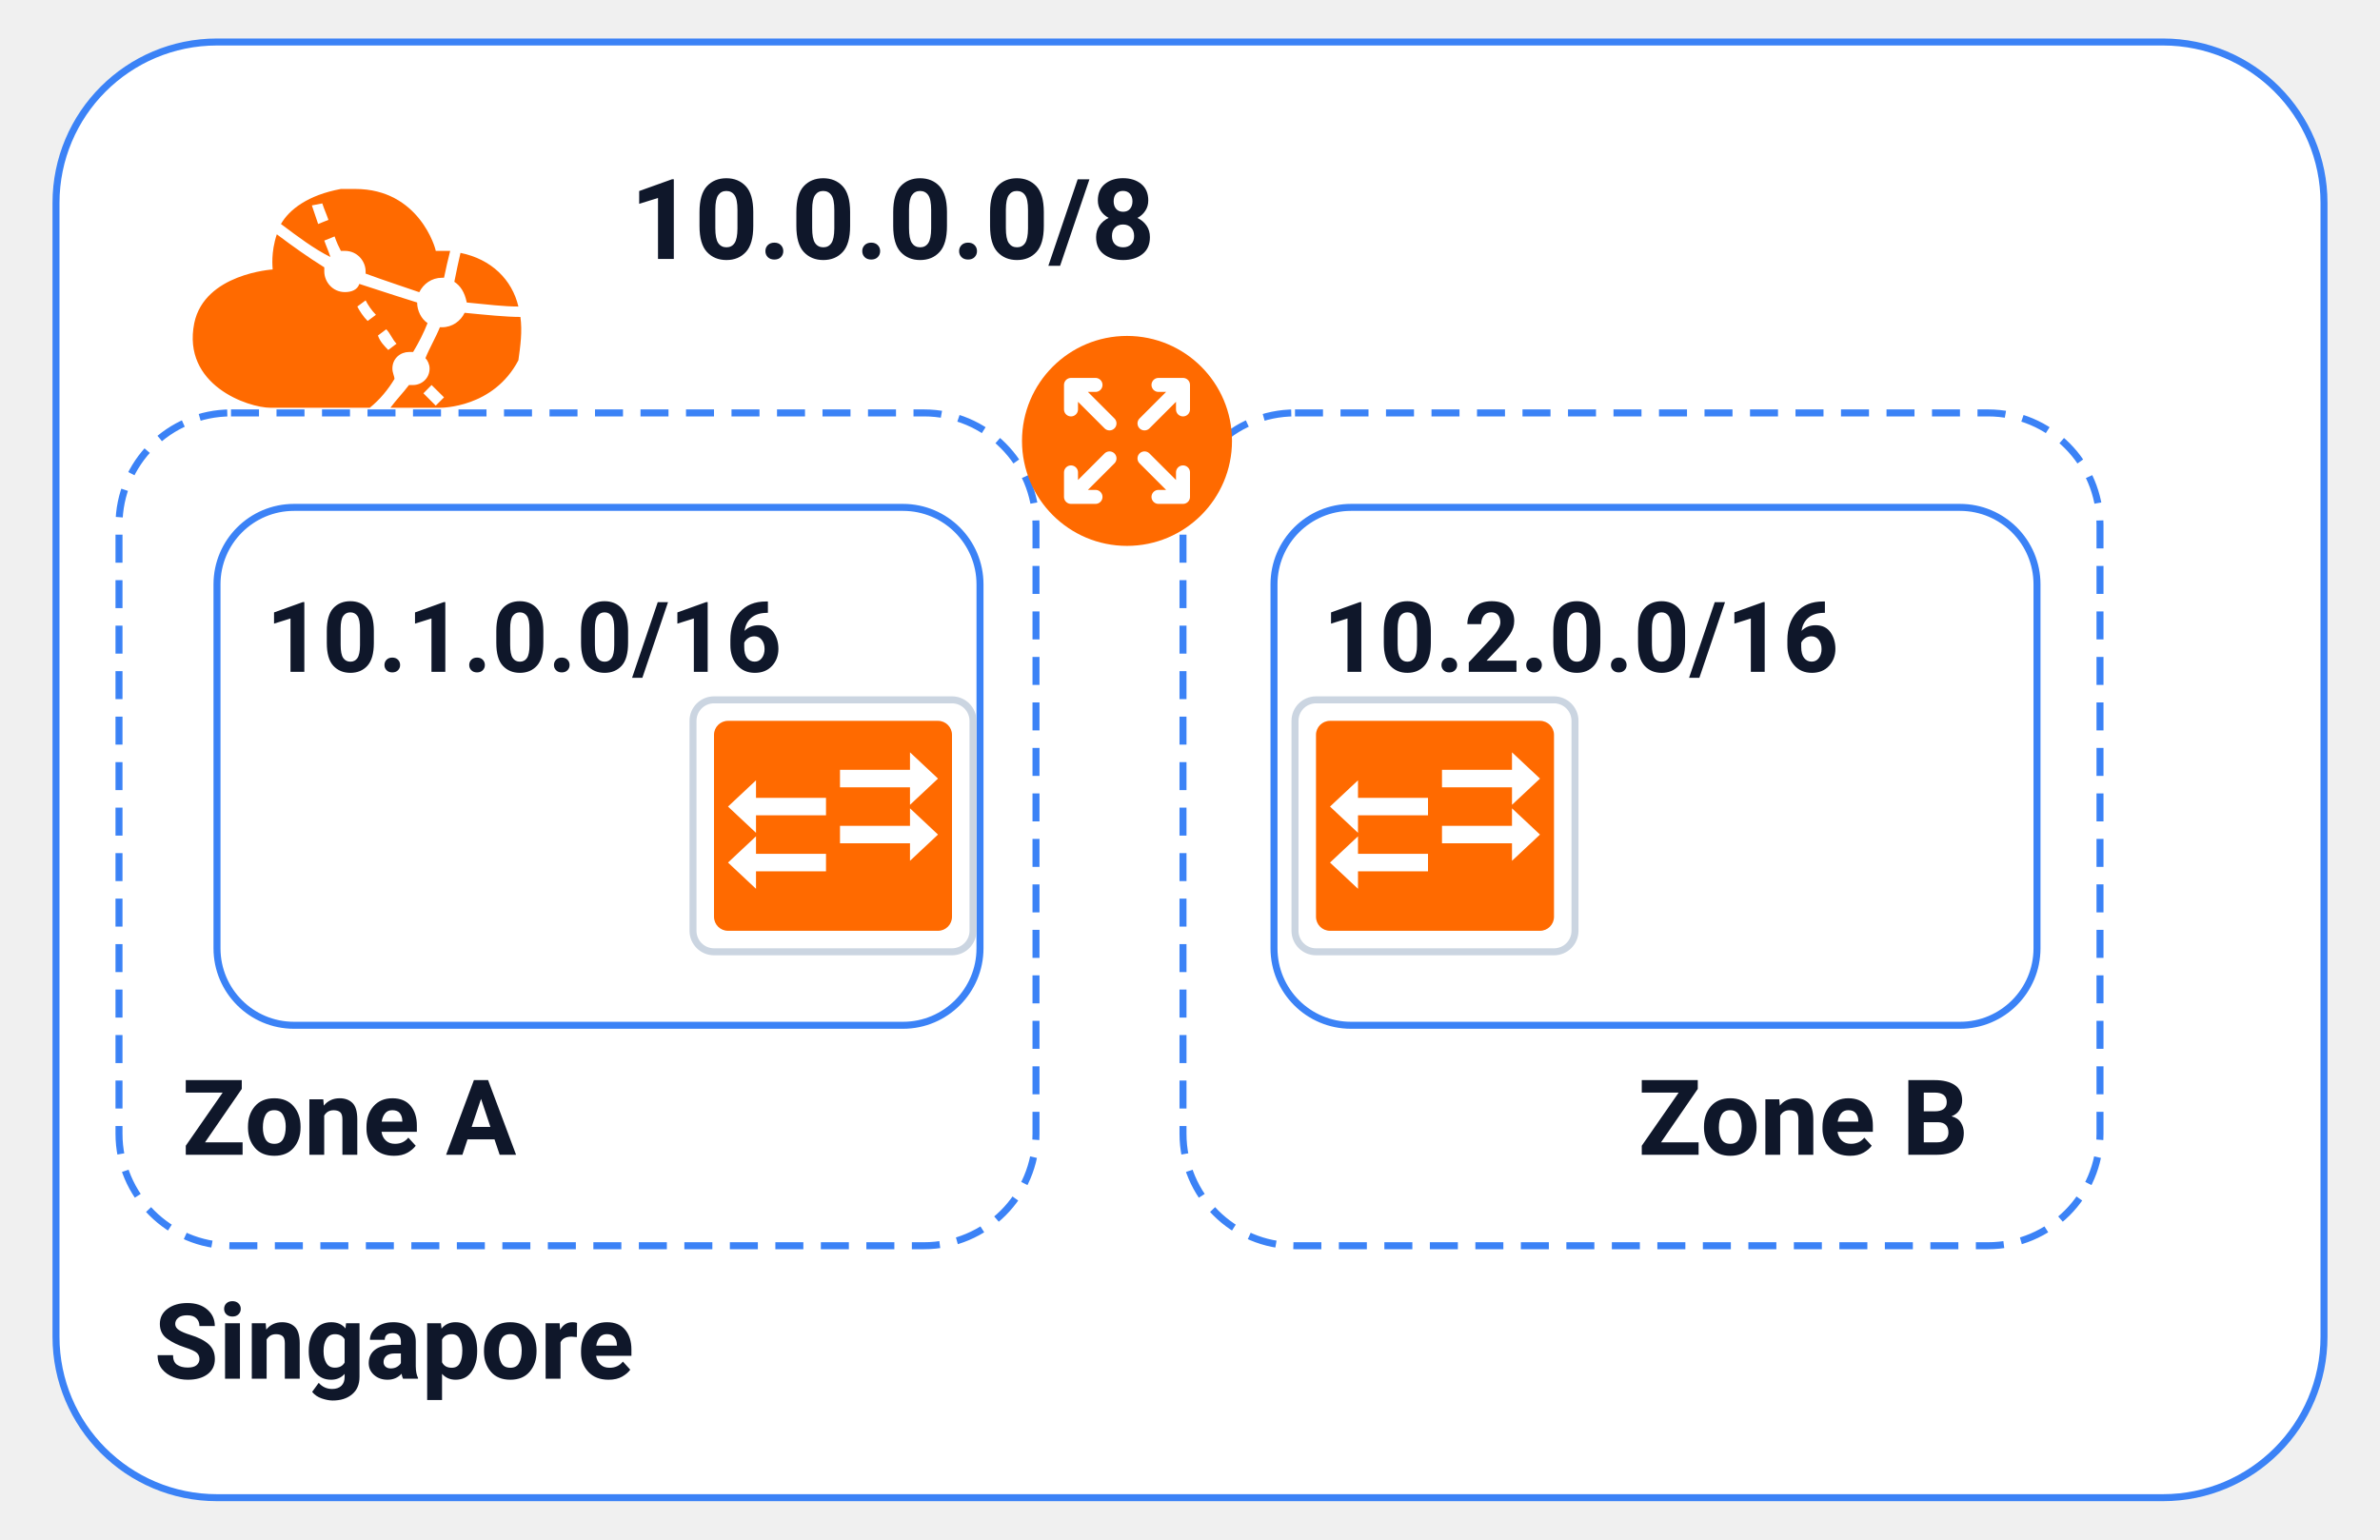
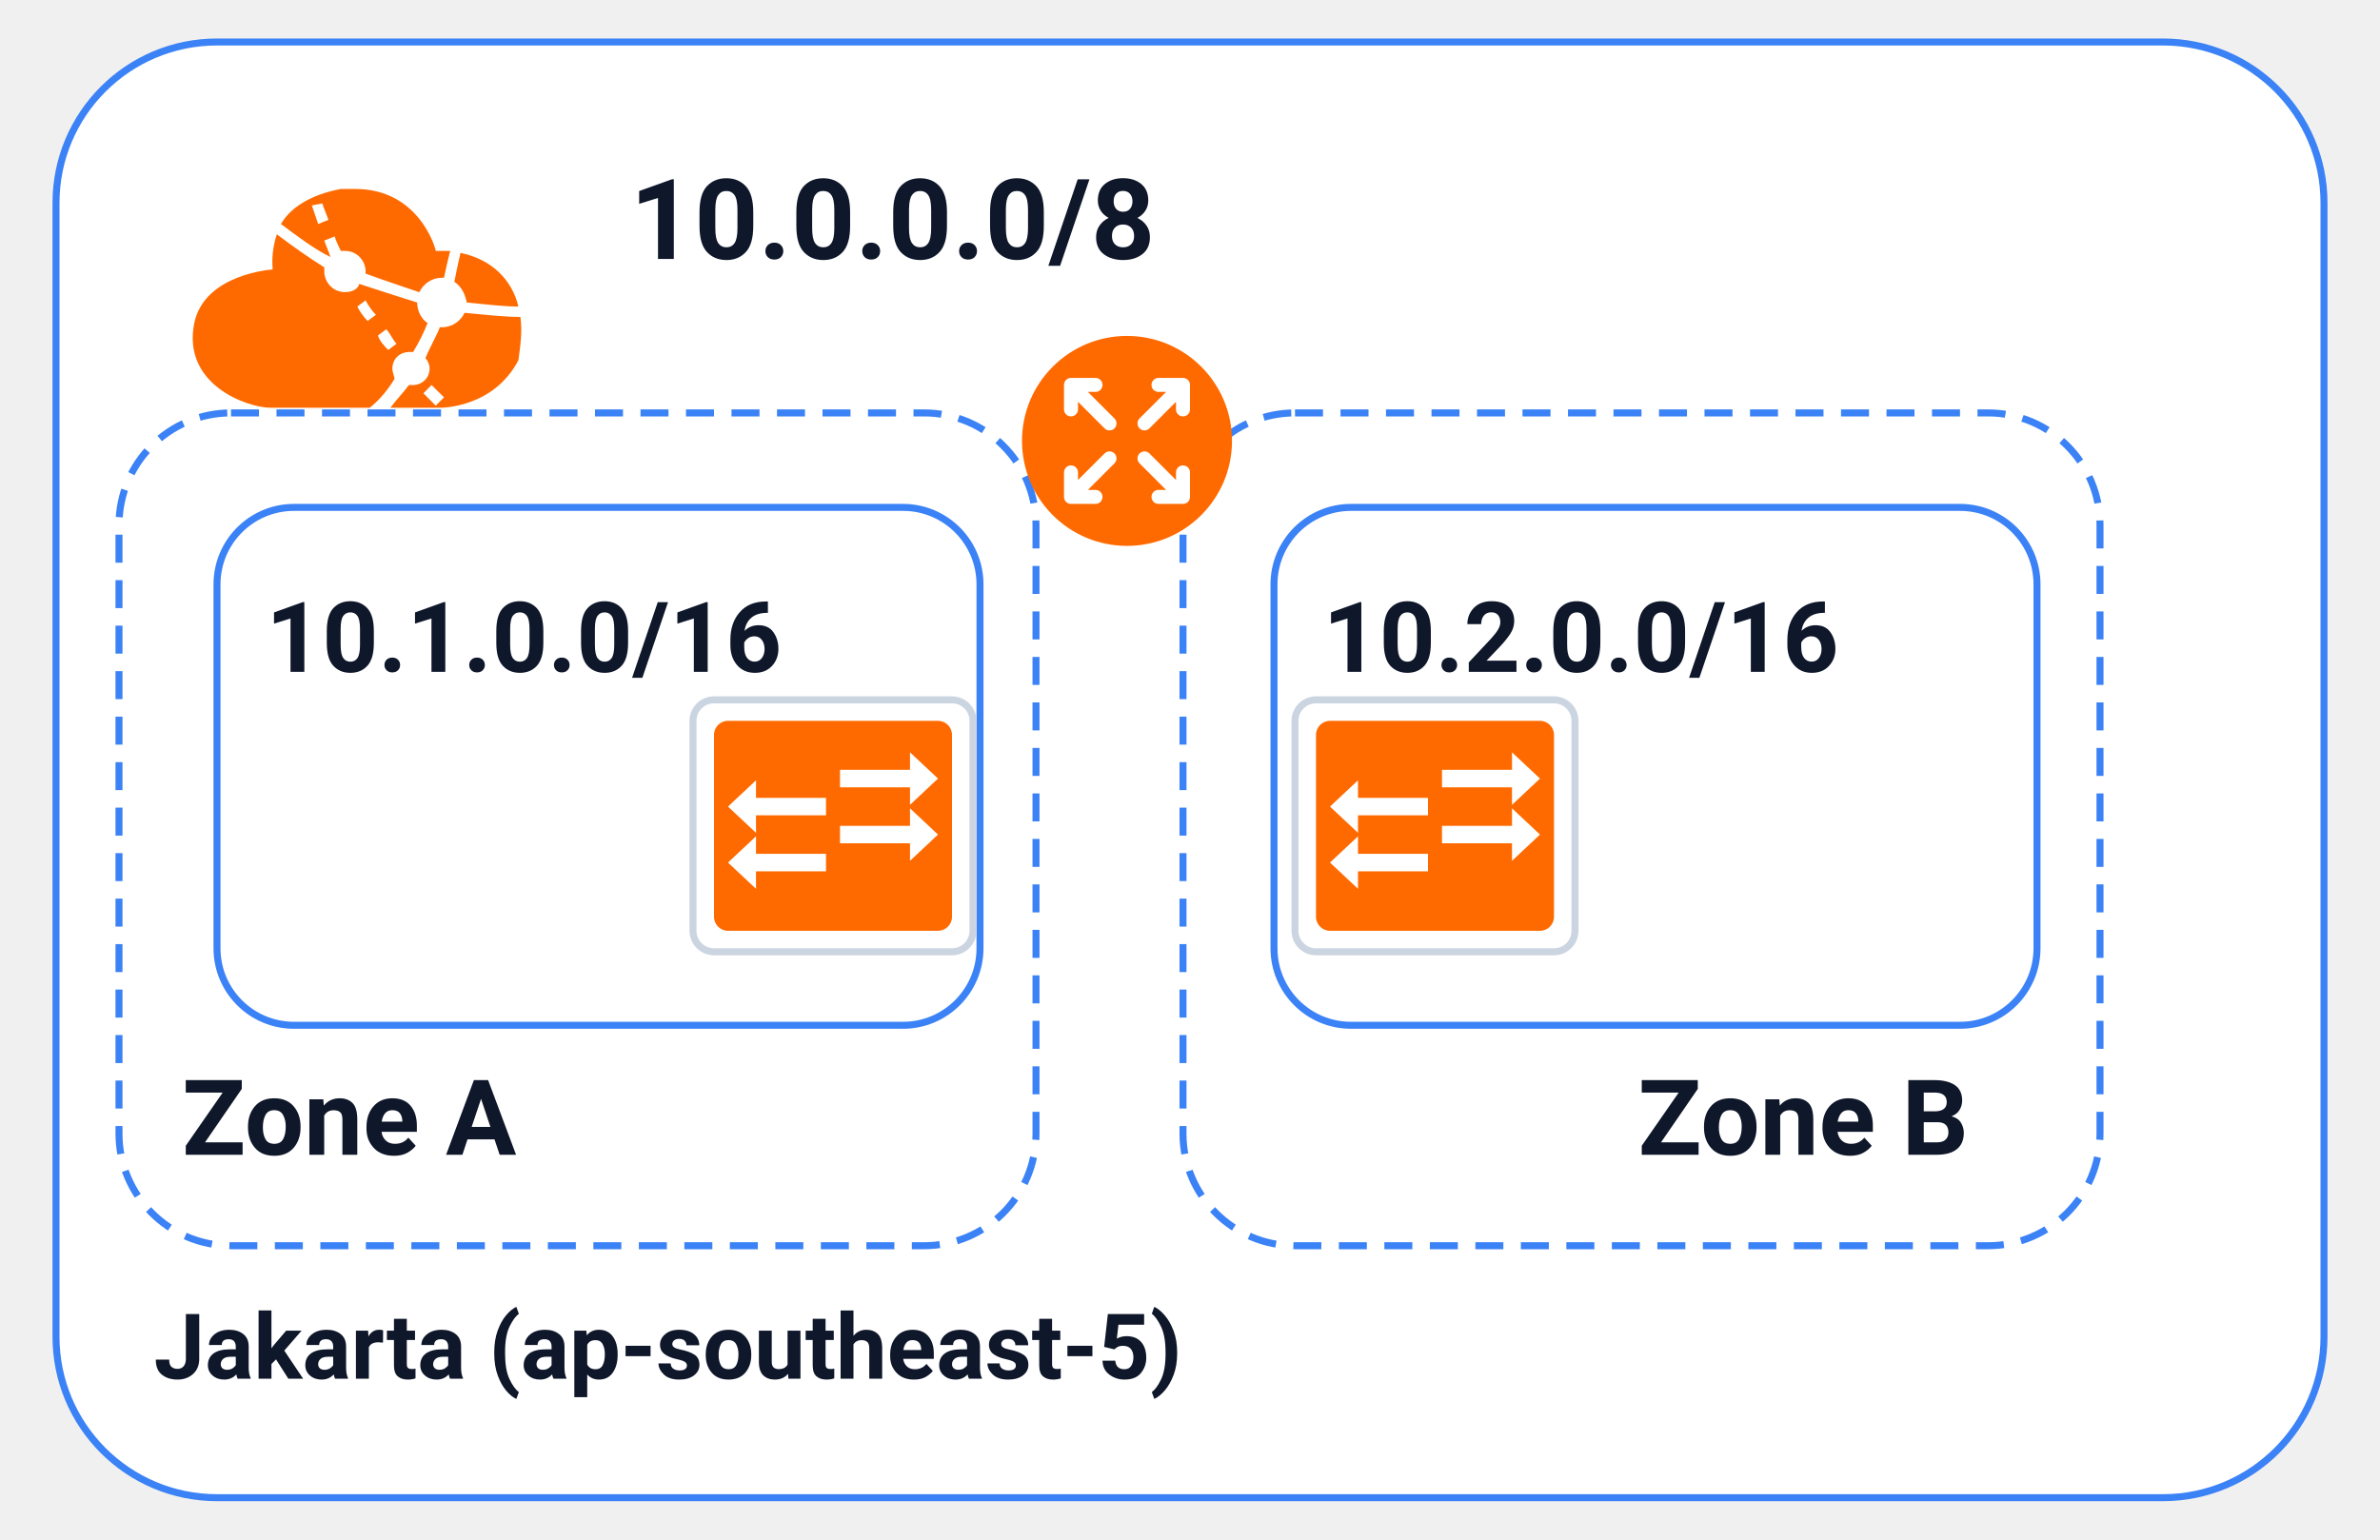
<svg xmlns="http://www.w3.org/2000/svg" viewBox="0 0 680 440" width="680" height="440">
  <rect width="680" height="440" fill="none" />
  <g font-family="-apple-system, BlinkMacSystemFont, 'Segoe UI', Roboto, Helvetica, Arial, sans-serif">
    <rect x="16" y="12" width="648" height="416" rx="46" fill="#ffffff" stroke="#3b82f6" stroke-width="2" />
    <g transform="translate(38, 22) scale(3.2)">
      <path d="M 17.08 14.61 L 18 14.24 C 18.19 14.79 18.37 15.16 18.56 15.53 L 18.92 15.53 C 20.03 15.53 20.77 16.45 20.77 17.37 L 20.77 17.56 C 22.24 18.11 25.3 19.12 25.56 19.22 C 25.93 18.48 26.66 17.93 27.59 17.93 L 27.77 17.93 C 27.93 17.13 28.12 16.33 28.32 15.53 L 27.03 15.53 C 27.03 15.34 25.56 10 19.85 10 L 18.56 10 C 15.61 10.55 13.95 11.84 13.21 13.13 C 14.69 14.24 16.16 15.35 17.63 16.08 C 17.45 15.53 17.27 15.16 17.08 14.61 Z M 16.9 11.29 C 17.08 11.84 17.26 12.21 17.45 12.76 L 16.53 13.13 L 15.97 11.47 L 16.9 11.29 Z M 24.64 24.56 L 25.01 24.56 C 25.56 23.64 25.93 22.9 26.3 21.98 C 25.74 21.61 25.37 20.87 25.37 20.14 C 25.05 20.05 21.87 19.03 20.21 18.48 C 20.03 19.03 19.48 19.21 18.92 19.21 C 17.82 19.21 17.08 18.29 17.08 17.37 L 17.08 17 C 15.61 16.08 14.32 15.16 12.84 14.05 C 12.29 15.71 12.47 17 12.47 17.19 C 12.47 17.19 6.39 17.56 5.47 21.98 C 4.36 27.51 10.26 29.54 12.29 29.54 L 21.14 29.54 C 22.06 28.8 22.8 27.88 23.35 26.96 C 23.35 26.77 23.16 26.4 23.16 26.04 C 23.16 25.11 23.9 24.56 24.64 24.56 Z M 20.95 21.79 C 20.58 21.43 20.21 20.87 20.03 20.5 L 20.77 19.95 C 20.95 20.32 21.32 20.87 21.69 21.24 L 20.95 21.79 Z M 21.87 23.09 L 22.61 22.53 C 22.98 22.9 23.16 23.45 23.53 23.82 L 22.79 24.38 C 22.43 24.01 22.06 23.64 21.87 23.09 Z M 34.59 21.43 C 33.3 21.43 31.46 21.24 29.61 21.06 C 29.25 21.8 28.51 22.35 27.59 22.35 L 27.4 22.35 C 27.03 23.27 26.48 24.19 26.11 25.11 C 26.3 25.3 26.48 25.67 26.48 26.03 C 26.48 26.95 25.74 27.51 25.01 27.51 L 24.64 27.51 C 24.08 28.25 23.53 28.8 22.98 29.54 L 27.4 29.54 C 27.59 29.54 32.19 29.54 34.41 25.3 C 34.59 24.01 34.77 22.72 34.59 21.43 Z M 27.03 29.35 L 25.93 28.25 L 26.66 27.51 L 27.77 28.61 L 27.03 29.35 Z M 34.41 20.5 C 33.85 18.11 32.01 16.27 29.24 15.71 C 29.06 16.45 28.88 17.37 28.69 18.29 C 29.24 18.66 29.61 19.21 29.8 20.14 C 31.64 20.32 33.11 20.5 34.41 20.5 Z" fill="#ff6a00" />
    </g>
    <text x="180" y="74" font-size="32" font-weight="600" fill="#0f172a">10.0.0.0/8</text>
    <rect x="34" y="118" width="262" height="238" rx="32" fill="#ffffff" stroke="#3b82f6" stroke-width="2" stroke-dasharray="8,5" />
    <rect x="62" y="145" width="218" height="148" rx="22" fill="#ffffff" stroke="#3b82f6" stroke-width="2" />
    <text x="76" y="192" font-size="28" font-weight="600" fill="#0f172a">10.1.0.0/16</text>
    <g transform="translate(198, 200)">
      <rect x="0" y="0" width="80" height="72" rx="6" fill="#ffffff" stroke="#cbd5e1" stroke-width="2" />
      <rect x="6" y="6" width="68" height="60" rx="4" fill="#ff6a00" />
      <path d="M 42 20 L 62 20 L 62 15 L 70 22.5 L 62 30 L 62 25 L 42 25 Z" fill="#ffffff" />
      <path d="M 38 28 L 18 28 L 18 23 L 10 30.5 L 18 38 L 18 33 L 38 33 Z" fill="#ffffff" />
      <path d="M 42 36 L 62 36 L 62 31 L 70 38.5 L 62 46 L 62 41 L 42 41 Z" fill="#ffffff" />
      <path d="M 38 44 L 18 44 L 18 39 L 10 46.5 L 18 54 L 18 49 L 38 49 Z" fill="#ffffff" />
    </g>
    <text x="52" y="330" font-size="30" font-weight="600" fill="#0f172a">Zone A</text>
    <rect x="338" y="118" width="262" height="238" rx="32" fill="#ffffff" stroke="#3b82f6" stroke-width="2" stroke-dasharray="8,5" />
    <rect x="364" y="145" width="218" height="148" rx="22" fill="#ffffff" stroke="#3b82f6" stroke-width="2" />
    <text x="378" y="192" font-size="28" font-weight="600" fill="#0f172a">10.2.0.0/16</text>
    <g transform="translate(370, 200)">
      <rect x="0" y="0" width="80" height="72" rx="6" fill="#ffffff" stroke="#cbd5e1" stroke-width="2" />
      <rect x="6" y="6" width="68" height="60" rx="4" fill="#ff6a00" />
      <path d="M 42 20 L 62 20 L 62 15 L 70 22.5 L 62 30 L 62 25 L 42 25 Z" fill="#ffffff" />
      <path d="M 38 28 L 18 28 L 18 23 L 10 30.5 L 18 38 L 18 33 L 38 33 Z" fill="#ffffff" />
      <path d="M 42 36 L 62 36 L 62 31 L 70 38.5 L 62 46 L 62 41 L 42 41 Z" fill="#ffffff" />
      <path d="M 38 44 L 18 44 L 18 39 L 10 46.5 L 18 54 L 18 49 L 38 49 Z" fill="#ffffff" />
    </g>
    <text x="468" y="330" font-size="30" font-weight="600" fill="#0f172a">Zone B</text>
    <g transform="translate(322, 126)">
      <circle cx="0" cy="0" r="30" fill="#ff6a00" />
      <path d="M 5 -5 L 16 -16 M 9 -16 L 16 -16 L 16 -9" stroke="#ffffff" stroke-width="4" stroke-linecap="round" stroke-linejoin="round" fill="none" />
      <path d="M -5 -5 L -16 -16 M -9 -16 L -16 -16 L -16 -9" stroke="#ffffff" stroke-width="4" stroke-linecap="round" stroke-linejoin="round" fill="none" />
      <path d="M 5 5 L 16 16 M 9 16 L 16 16 L 16 9" stroke="#ffffff" stroke-width="4" stroke-linecap="round" stroke-linejoin="round" fill="none" />
      <path d="M -5 5 L -16 16 M -9 16 L -16 16 L -16 9" stroke="#ffffff" stroke-width="4" stroke-linecap="round" stroke-linejoin="round" fill="none" />
    </g>
-     <text x="44" y="394" font-size="30" font-weight="600" fill="#0f172a">Singapore</text>
+     <text x="44" y="394" font-size="26" font-weight="600" fill="#0f172a">Jakarta (ap-southeast-5)</text>
  </g>
</svg>
